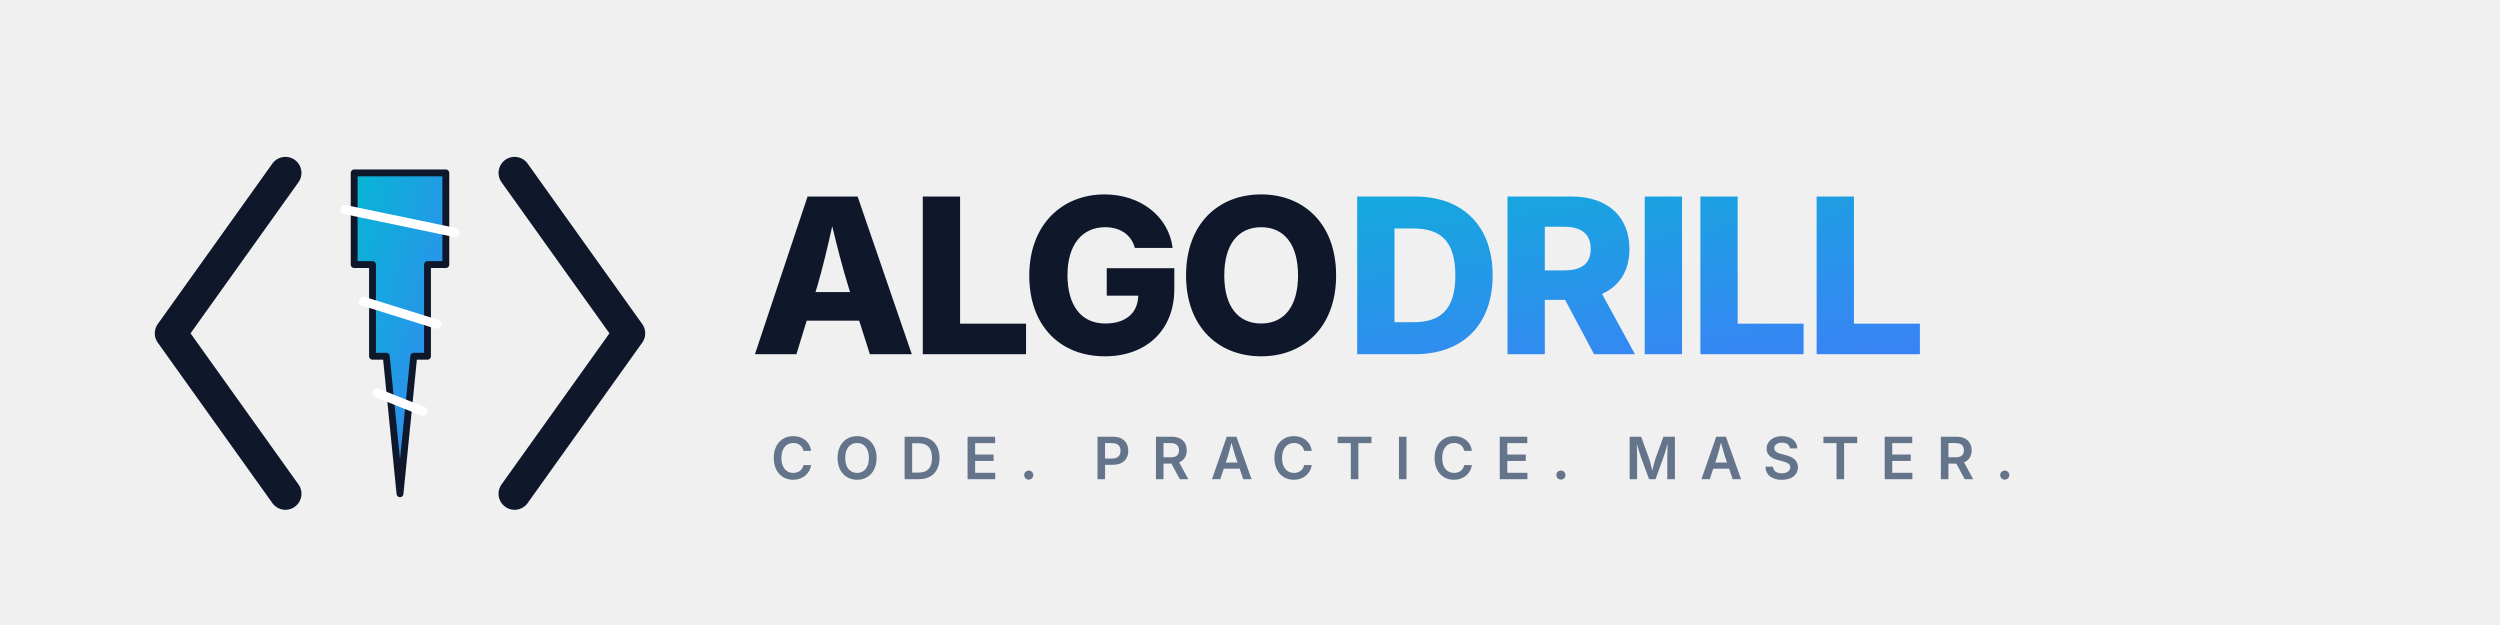
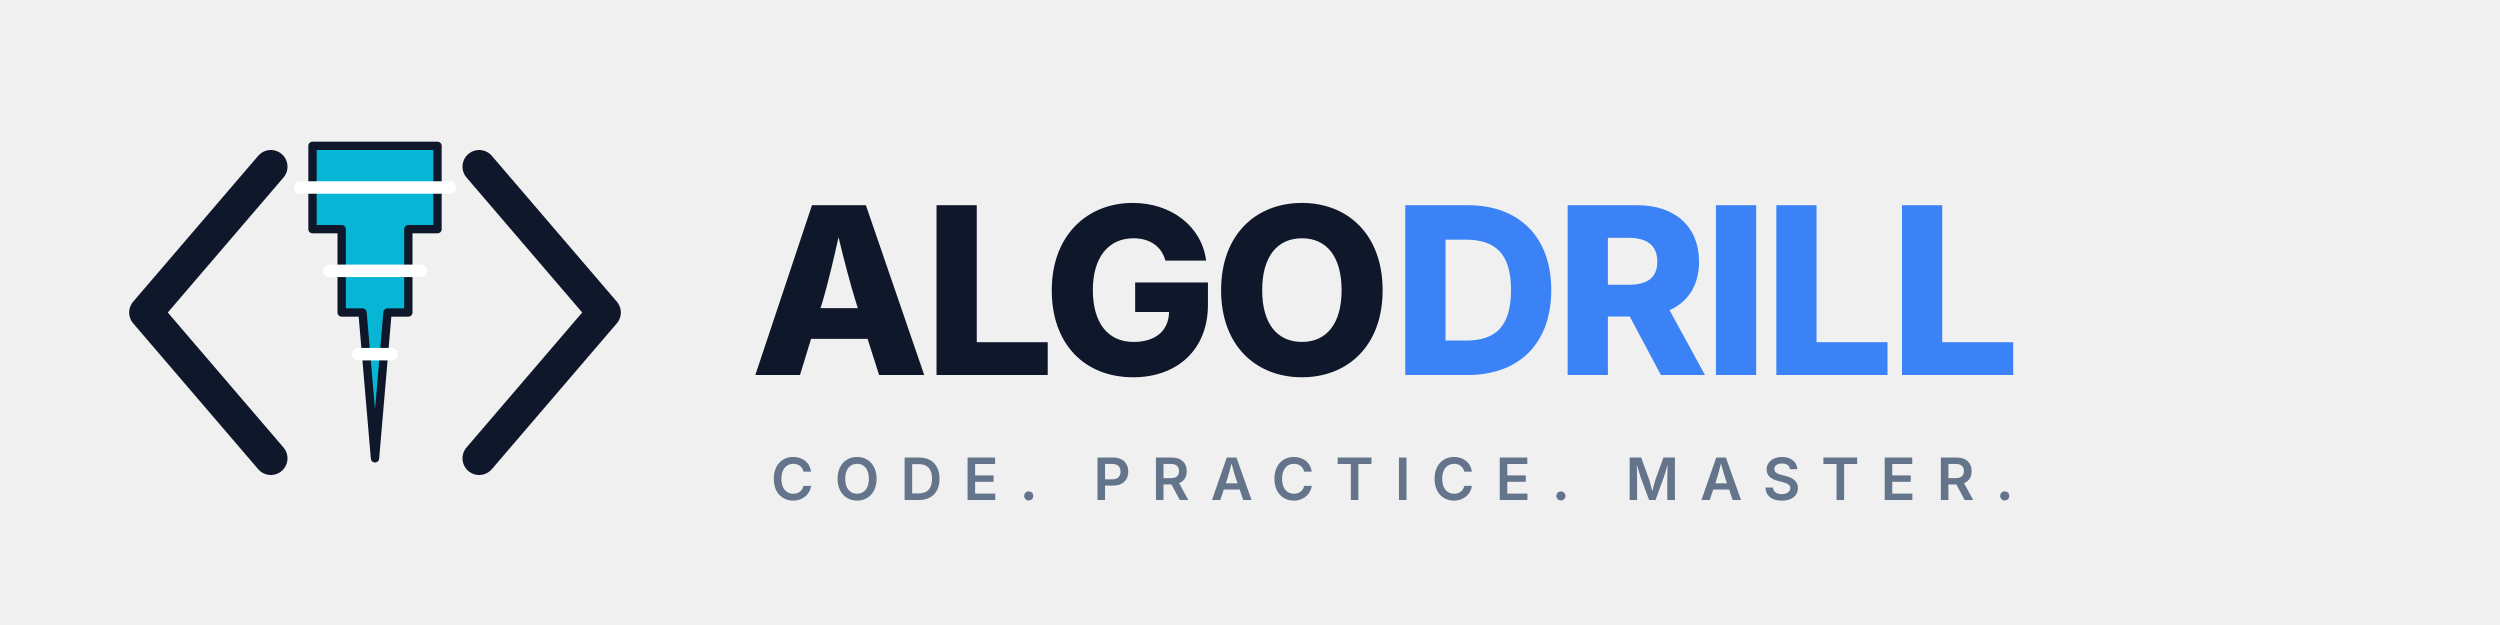
<svg xmlns="http://www.w3.org/2000/svg" width="600" height="150" viewBox="0 0 600 150">
-   <defs>
-     <linearGradient id="drillGrad" x1="0%" y1="0%" x2="100%" y2="100%">
-       <stop offset="0%" stop-color="#06B6D4" />
-       <stop offset="100%" stop-color="#3B82F6" />
-     </linearGradient>
-   </defs>
-   <g transform="translate(30, 25) scale(1.1)">
-     <path d="M 35,15 L 10,50 L 35,85" fill="none" stroke="#0F172A" stroke-width="7" stroke-linecap="round" stroke-linejoin="round" />
-     <path d="M 85,15 L 110,50 L 85,85" fill="none" stroke="#0F172A" stroke-width="7" stroke-linecap="round" stroke-linejoin="round" />
-     <path d="M 50,15 L 70,15 L 70,35 L 66,35 L 66,55 L 63,55 L 60,85 L 57,55 L 54,55 L 54,35 L 50,35 Z" fill="url(#drillGrad)" stroke="#0F172A" stroke-width="1.5" stroke-linejoin="round" />
-     <line x1="48" y1="23" x2="72" y2="28" stroke="#FFFFFF" stroke-width="2" stroke-linecap="round" />
-     <line x1="52" y1="43" x2="68" y2="48" stroke="#FFFFFF" stroke-width="2" stroke-linecap="round" />
-     <line x1="55" y1="63" x2="65" y2="67" stroke="#FFFFFF" stroke-width="2" stroke-linecap="round" />
-   </g>
-   <text x="180" y="85" font-family="system-ui, -apple-system, sans-serif" font-weight="800" font-size="52" fill="#0F172A" letter-spacing="-1.5">
-     ALGO<tspan fill="url(#drillGrad)">DRILL</tspan>
+   <path d="M 65,40 L 35,75 L 65,110" fill="none" stroke="#0F172A" stroke-width="8" stroke-linecap="round" stroke-linejoin="round" />
+   <path d="M 115,40 L 145,75 L 115,110" fill="none" stroke="#0F172A" stroke-width="8" stroke-linecap="round" stroke-linejoin="round" />
+   <path d="M 75,35 L 105,35 L 105,55 L 98,55 L 98,75 L 93,75 L 90,110 L 87,75 L 82,75 L 82,55 L 75,55 Z" fill="#06B6D4" stroke="#0F172A" stroke-width="2" stroke-linejoin="round" />
+   <line x1="72" y1="45" x2="108" y2="45" stroke="#FFFFFF" stroke-width="3" stroke-linecap="round" />
+   <line x1="79" y1="65" x2="101" y2="65" stroke="#FFFFFF" stroke-width="3" stroke-linecap="round" />
+   <line x1="86" y1="85" x2="94" y2="85" stroke="#FFFFFF" stroke-width="3" stroke-linecap="round" />
+   <text x="180" y="90" font-family="system-ui, -apple-system, sans-serif" font-weight="800" font-size="56" fill="#0F172A" letter-spacing="-1.5">
+     ALGO<tspan fill="#3B82F6">DRILL</tspan>
  </text>
-   <text x="185" y="115" font-family="system-ui, -apple-system, sans-serif" font-weight="600" font-size="14" fill="#64748B" letter-spacing="5">
+   <text x="185" y="120" font-family="system-ui, -apple-system, sans-serif" font-weight="600" font-size="14" fill="#64748B" letter-spacing="5">
    CODE. PRACTICE. MASTER.
  </text>
</svg>
